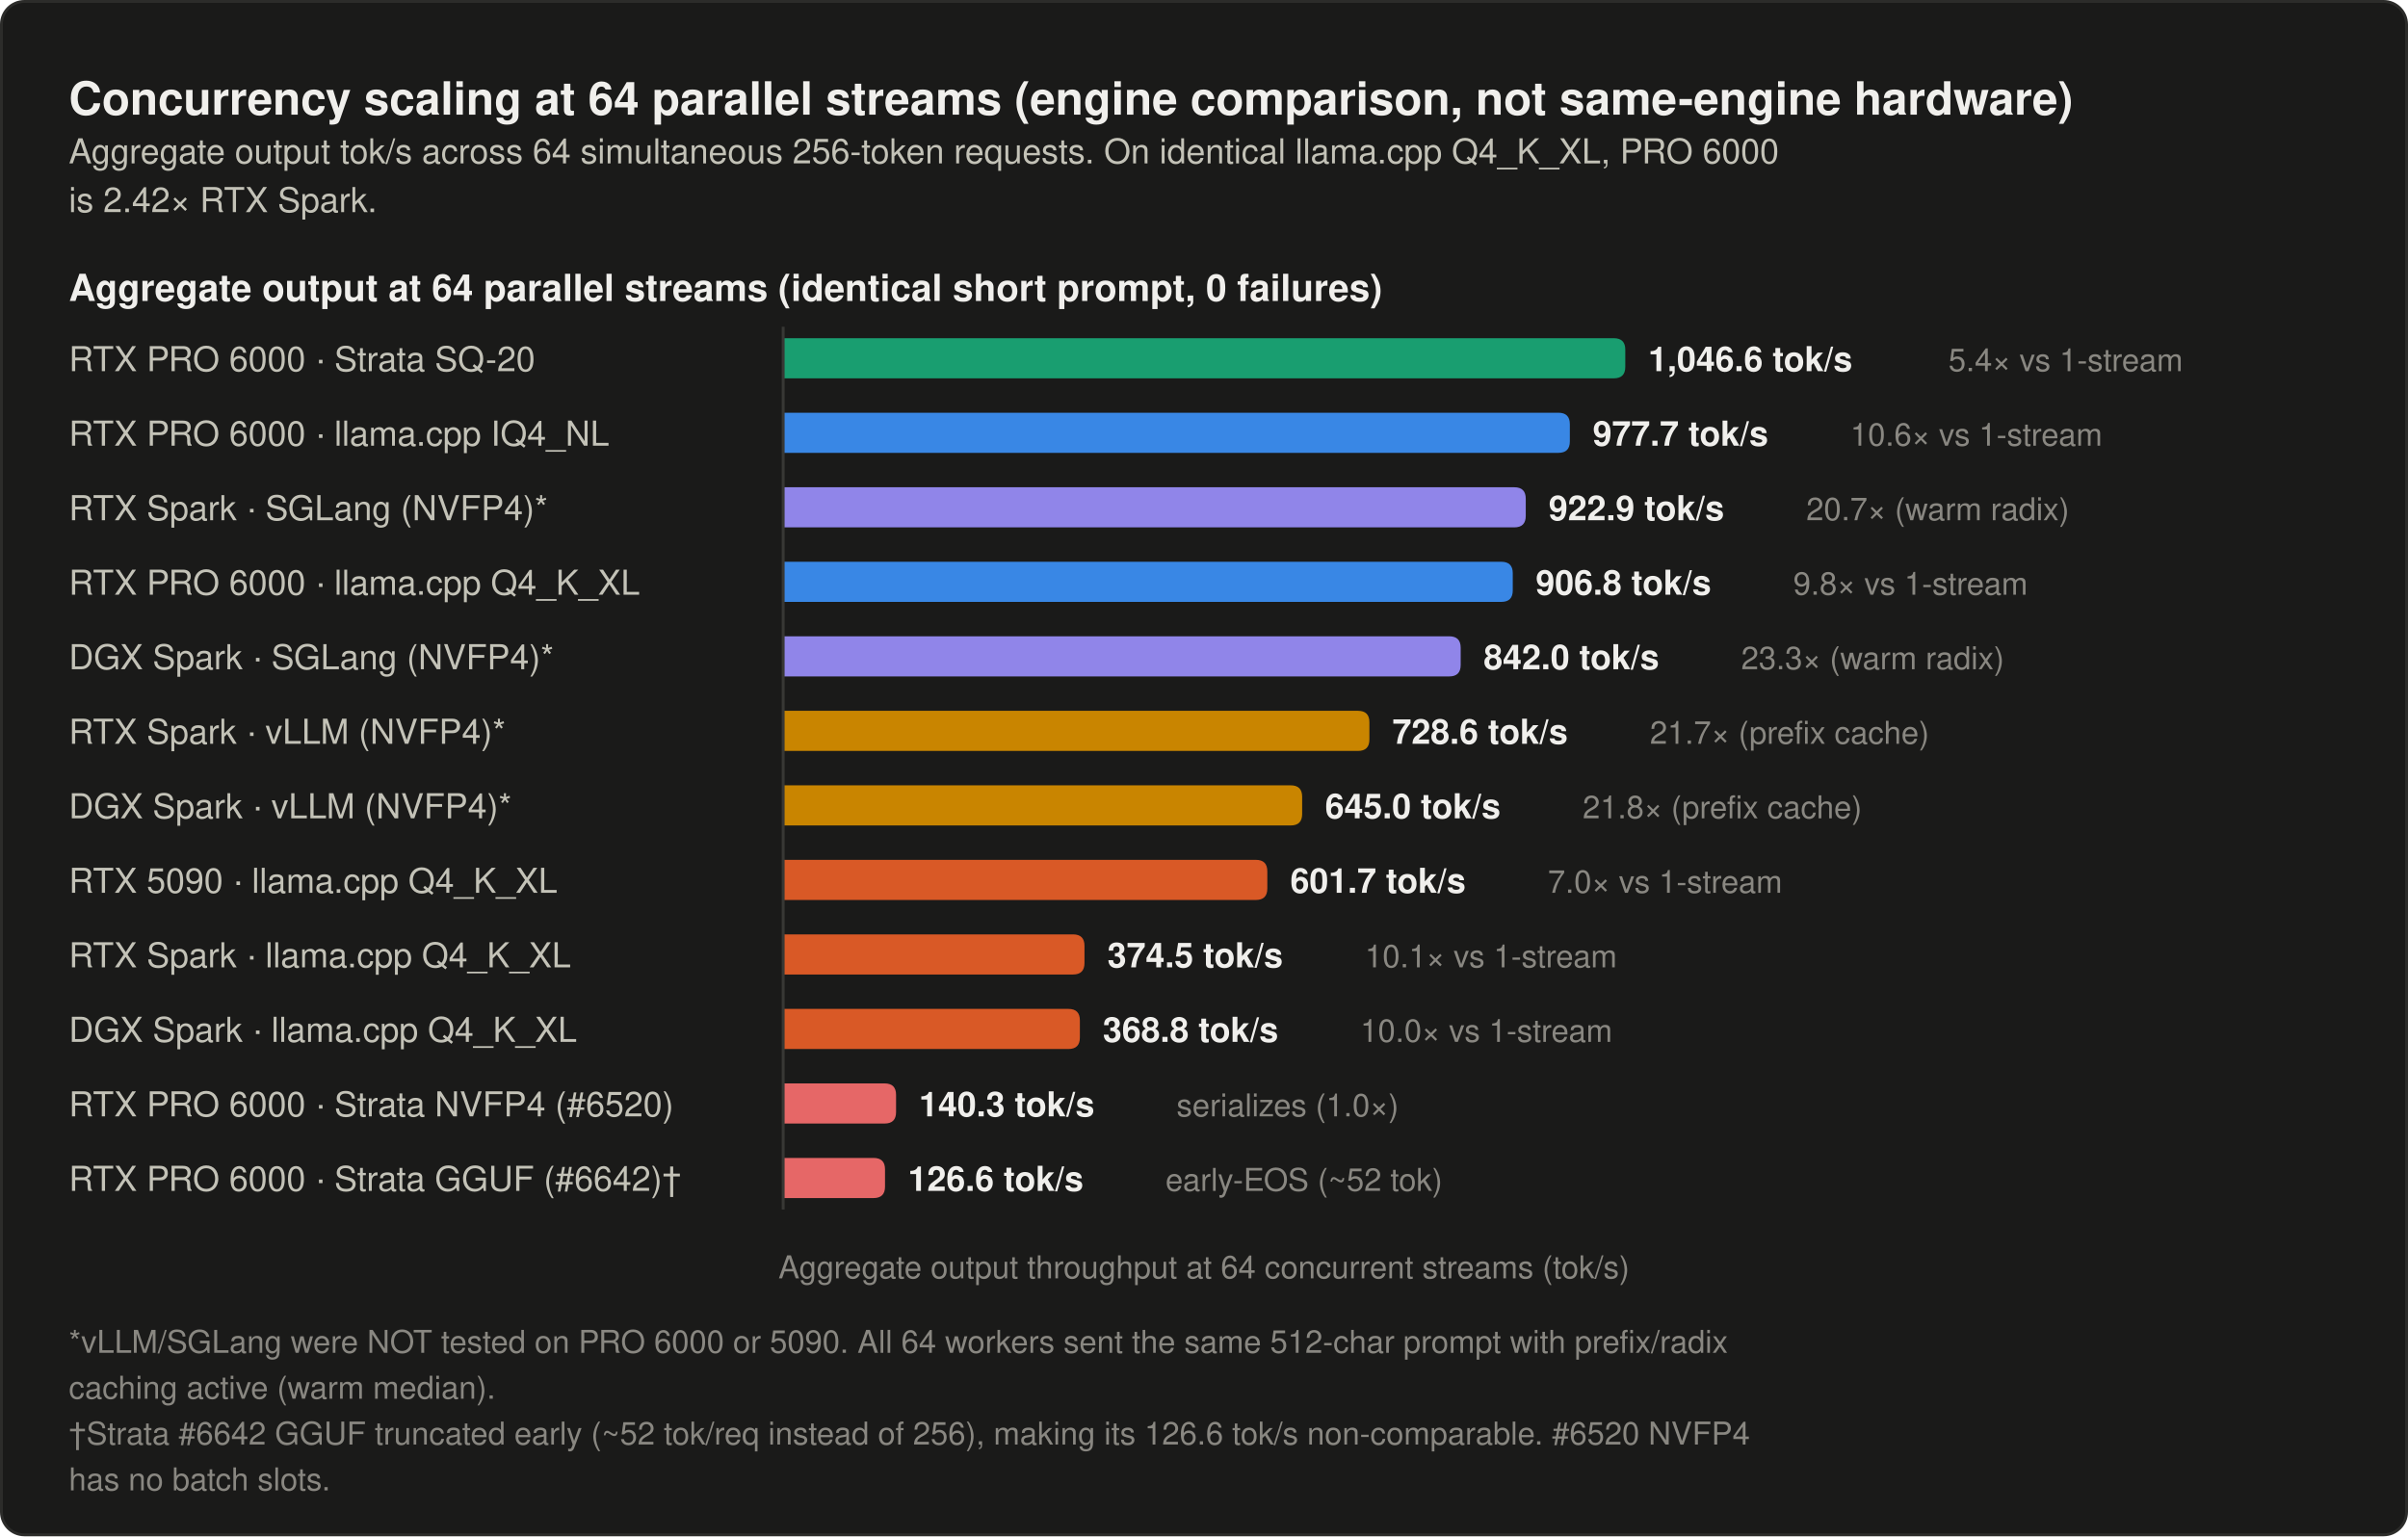
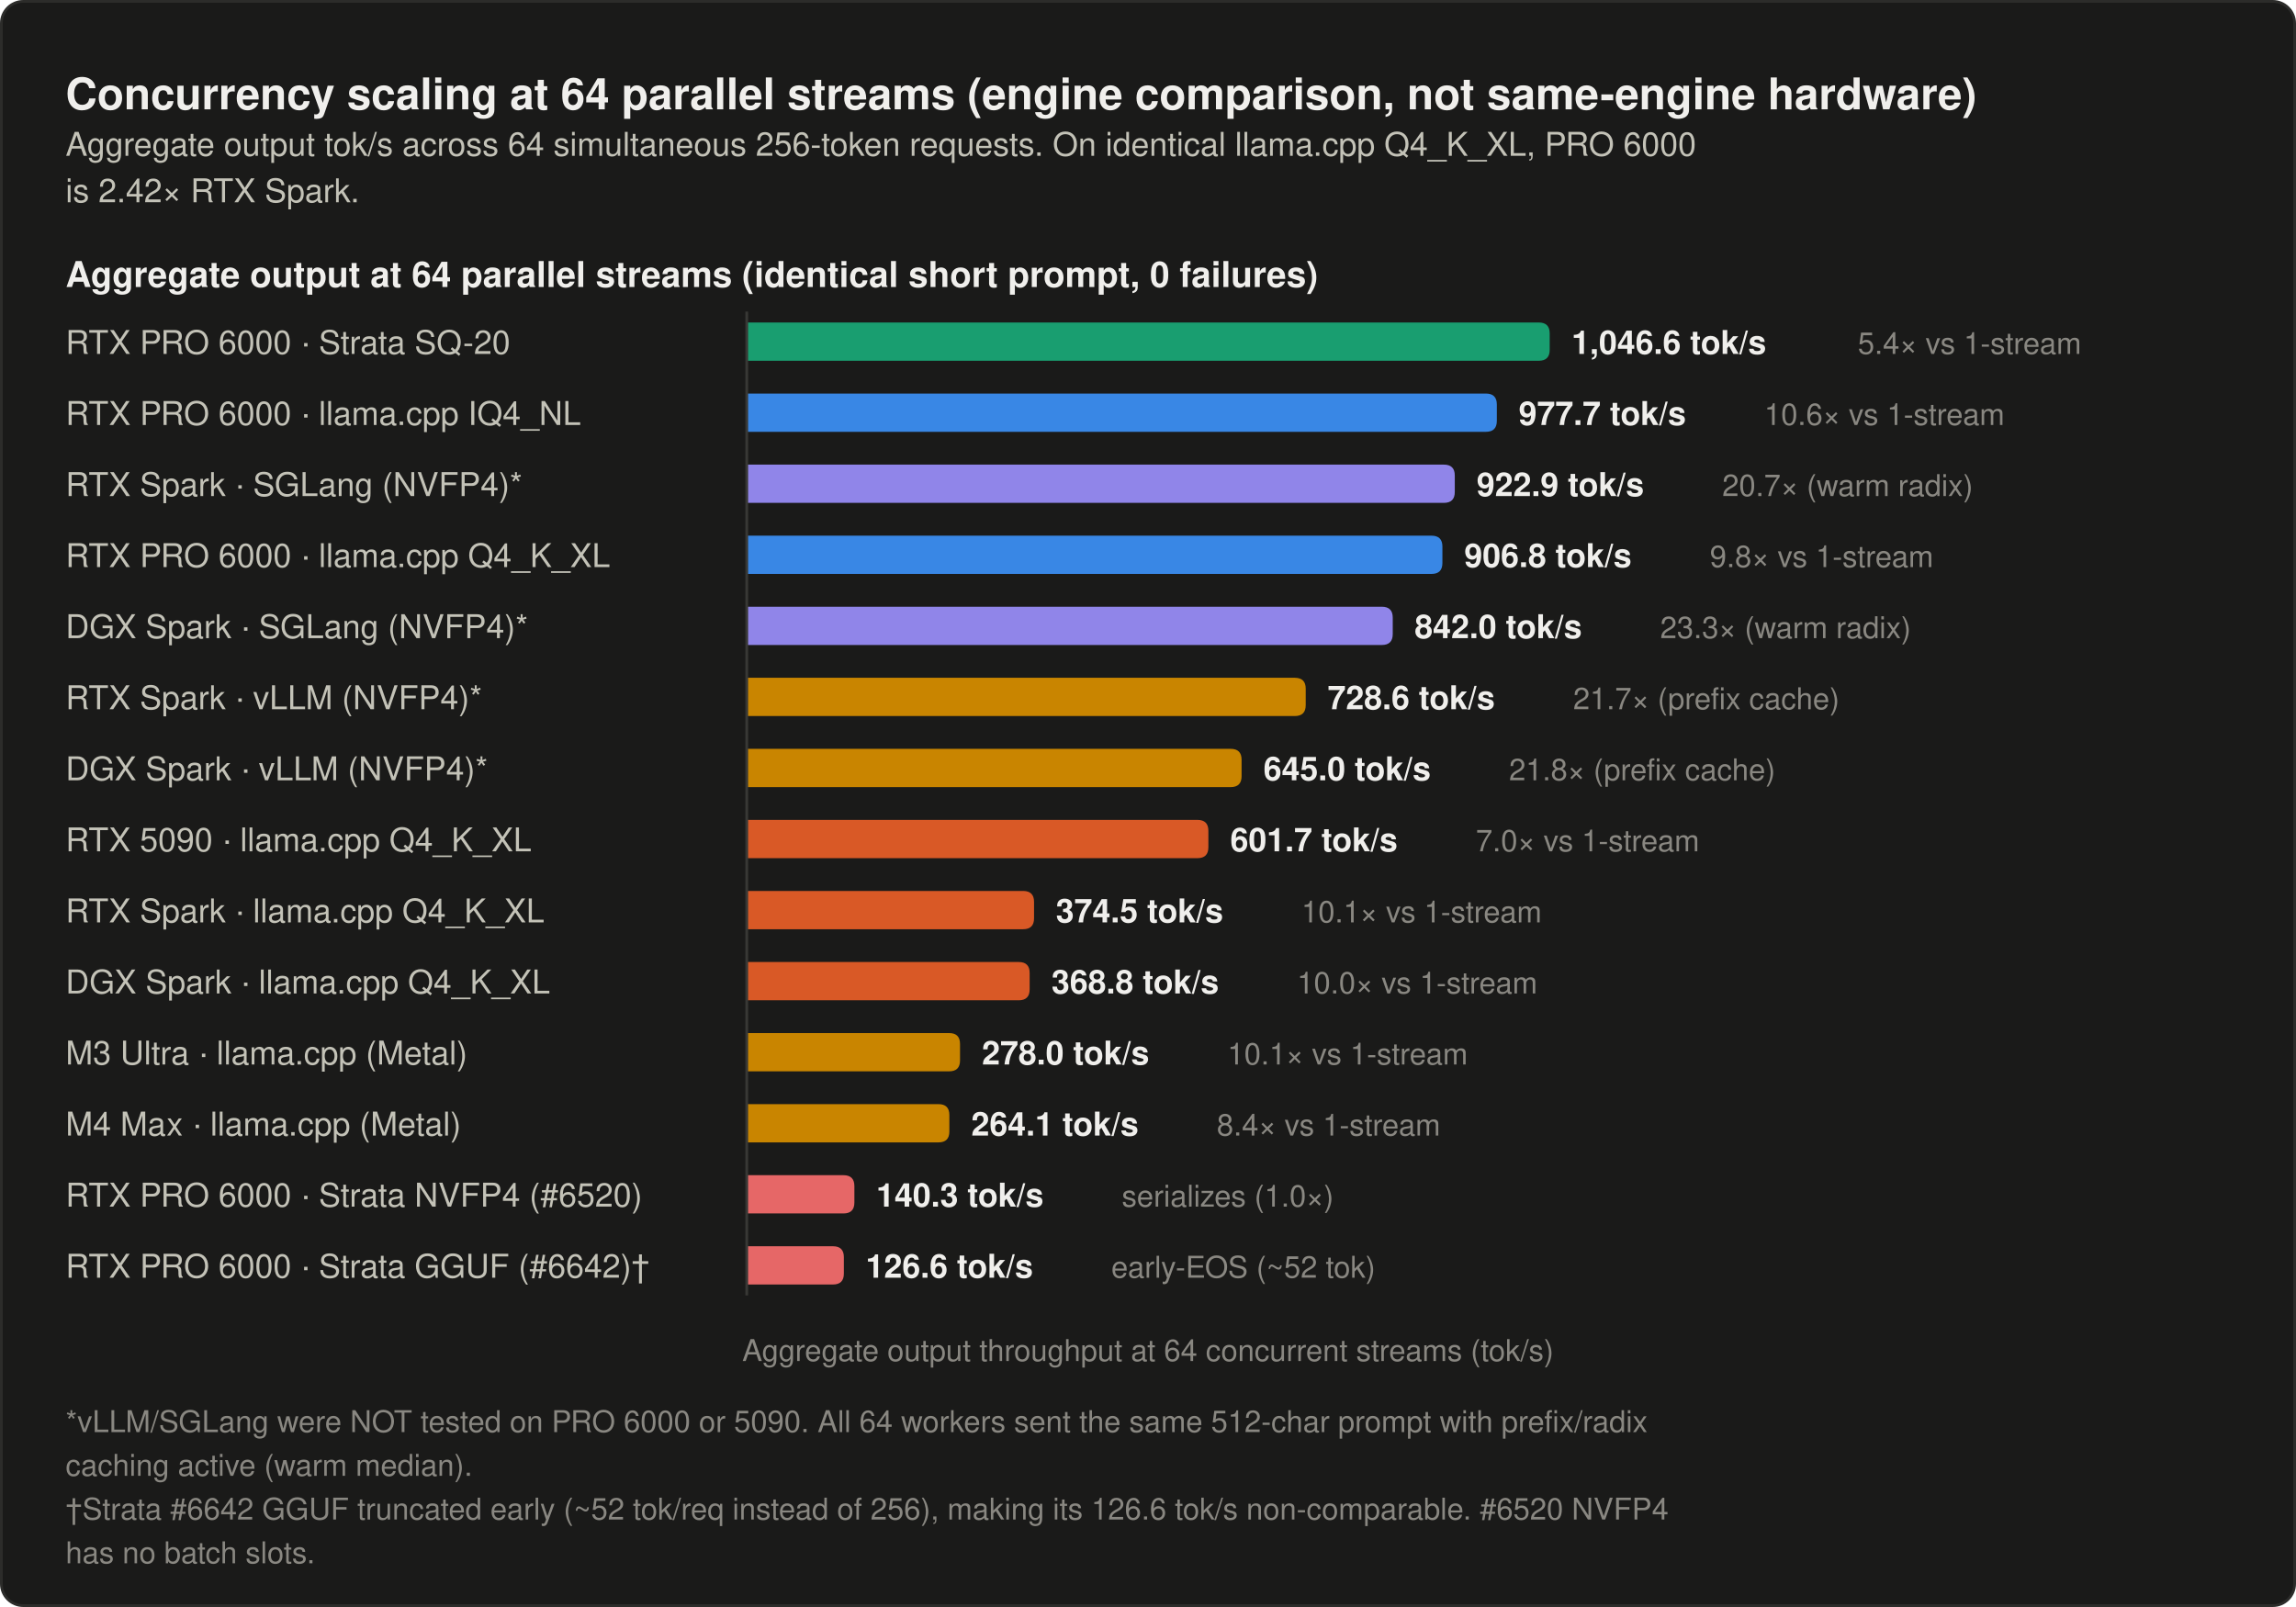
- <svg xmlns="http://www.w3.org/2000/svg" width="840" height="536" viewBox="0 0 840 536" role="img" aria-label="Concurrency scaling at 64 parallel streams (engine comparison, not same-engine hardware) Aggregate output tok/s across 64 simultaneous 256-token requests. On identical llama.cpp Q4_K_XL, PRO 6000 is 2.42× RTX Spark." font-family="system-ui, -apple-system, 'Segoe UI', Helvetica, Arial, sans-serif" data-x-scale="linear" data-y-scale="linear">
-   <rect x="0.5" y="0.5" width="839" height="535" fill="#1a1a19" rx="8" stroke="#2c2c2a" stroke-width="1" />
+ <svg xmlns="http://www.w3.org/2000/svg" width="840" height="588" viewBox="0 0 840 588" role="img" aria-label="Concurrency scaling at 64 parallel streams (engine comparison, not same-engine hardware) Aggregate output tok/s across 64 simultaneous 256-token requests. On identical llama.cpp Q4_K_XL, PRO 6000 is 2.42× RTX Spark." font-family="system-ui, -apple-system, 'Segoe UI', Helvetica, Arial, sans-serif" data-x-scale="linear" data-y-scale="linear">
+   <rect x="0.5" y="0.5" width="839" height="587" fill="#1a1a19" rx="8" stroke="#2c2c2a" stroke-width="1" />
  <text x="24" y="40" font-size="16" fill="#f0efec" font-weight="600">Concurrency scaling at 64 parallel streams (engine comparison, not same-engine hardware)</text>
  <text x="24" y="57" font-size="12" fill="#c3c2b7">Aggregate output tok/s across 64 simultaneous 256-token requests. On identical llama.cpp Q4_K_XL, PRO 6000</text>
  <text x="24" y="74" font-size="12" fill="#c3c2b7">is 2.42× RTX Spark.</text>
  <text x="24" y="105" font-size="13" fill="#f0efec" font-weight="600">Aggregate output at 64 parallel streams (identical short prompt, 0 failures)</text>
  <text x="24" y="129.5" font-size="12" fill="#c3c2b7">RTX PRO 6000 · Strata SQ-20</text>
  <path d="M273.2,118 H562.96 Q566.96,118 566.96,122 V128 Q566.96,132 562.96,132 H273.2 Z" fill="#199e70" />
  <text x="574.96" y="129.5" font-size="12" fill="#f0efec" font-weight="600">1,046.6 tok/s</text>
  <text x="679.68" y="129.5" font-size="11" fill="#898781">5.4× vs 1-stream</text>
  <text x="24" y="155.5" font-size="12" fill="#c3c2b7">RTX PRO 6000 · llama.cpp IQ4_NL</text>
  <path d="M273.2,144 H543.62 Q547.62,144 547.62,148 V154 Q547.62,158 543.62,158 H273.2 Z" fill="#3987e5" />
  <text x="555.62" y="155.5" font-size="12" fill="#f0efec" font-weight="600">977.7 tok/s</text>
  <text x="645.46" y="155.5" font-size="11" fill="#898781">10.6× vs 1-stream</text>
  <text x="24" y="181.5" font-size="12" fill="#c3c2b7">RTX Spark · SGLang (NVFP4)*</text>
  <path d="M273.2,170 H528.24 Q532.24,170 532.24,174 V180 Q532.24,184 528.24,184 H273.2 Z" fill="#9085e9" />
  <text x="540.24" y="181.5" font-size="12" fill="#f0efec" font-weight="600">922.9 tok/s</text>
  <text x="630.08" y="181.5" font-size="11" fill="#898781">20.7× (warm radix)</text>
  <text x="24" y="207.5" font-size="12" fill="#c3c2b7">RTX PRO 6000 · llama.cpp Q4_K_XL</text>
  <path d="M273.2,196 H523.71 Q527.71,196 527.71,200 V206 Q527.71,210 523.71,210 H273.2 Z" fill="#3987e5" />
  <text x="535.71" y="207.5" font-size="12" fill="#f0efec" font-weight="600">906.8 tok/s</text>
  <text x="625.55" y="207.5" font-size="11" fill="#898781">9.8× vs 1-stream</text>
  <text x="24" y="233.5" font-size="12" fill="#c3c2b7">DGX Spark · SGLang (NVFP4)*</text>
  <path d="M273.2,222 H505.54 Q509.54,222 509.54,226 V232 Q509.54,236 505.54,236 H273.2 Z" fill="#9085e9" />
  <text x="517.54" y="233.5" font-size="12" fill="#f0efec" font-weight="600">842.0 tok/s</text>
  <text x="607.38" y="233.5" font-size="11" fill="#898781">23.3× (warm radix)</text>
  <text x="24" y="259.5" font-size="12" fill="#c3c2b7">RTX Spark · vLLM (NVFP4)*</text>
  <path d="M273.2,248 H473.7 Q477.7,248 477.7,252 V258 Q477.7,262 473.7,262 H273.2 Z" fill="#c98500" />
  <text x="485.7" y="259.5" font-size="12" fill="#f0efec" font-weight="600">728.6 tok/s</text>
  <text x="575.54" y="259.5" font-size="11" fill="#898781">21.7× (prefix cache)</text>
  <text x="24" y="285.5" font-size="12" fill="#c3c2b7">DGX Spark · vLLM (NVFP4)*</text>
  <path d="M273.2,274 H450.24 Q454.24,274 454.24,278 V284 Q454.24,288 450.24,288 H273.2 Z" fill="#c98500" />
  <text x="462.24" y="285.5" font-size="12" fill="#f0efec" font-weight="600">645.0 tok/s</text>
  <text x="552.08" y="285.5" font-size="11" fill="#898781">21.8× (prefix cache)</text>
  <text x="24" y="311.5" font-size="12" fill="#c3c2b7">RTX 5090 · llama.cpp Q4_K_XL</text>
  <path d="M273.2,300 H438.09 Q442.09,300 442.09,304 V310 Q442.09,314 438.09,314 H273.2 Z" fill="#d95926" />
  <text x="450.09" y="311.5" font-size="12" fill="#f0efec" font-weight="600">601.7 tok/s</text>
  <text x="539.93" y="311.5" font-size="11" fill="#898781">7.0× vs 1-stream</text>
  <text x="24" y="337.5" font-size="12" fill="#c3c2b7">RTX Spark · llama.cpp Q4_K_XL</text>
  <path d="M273.2,326 H374.31 Q378.31,326 378.31,330 V336 Q378.31,340 374.31,340 H273.2 Z" fill="#d95926" />
  <text x="386.31" y="337.5" font-size="12" fill="#f0efec" font-weight="600">374.5 tok/s</text>
  <text x="476.15" y="337.5" font-size="11" fill="#898781">10.1× vs 1-stream</text>
  <text x="24" y="363.5" font-size="12" fill="#c3c2b7">DGX Spark · llama.cpp Q4_K_XL</text>
  <path d="M273.2,352 H372.7 Q376.7,352 376.7,356 V362 Q376.7,366 372.7,366 H273.2 Z" fill="#d95926" />
  <text x="384.7" y="363.5" font-size="12" fill="#f0efec" font-weight="600">368.8 tok/s</text>
  <text x="474.54" y="363.5" font-size="11" fill="#898781">10.0× vs 1-stream</text>
-   <text x="24" y="389.5" font-size="12" fill="#c3c2b7">RTX PRO 6000 · Strata NVFP4 (#6520)</text>
-   <path d="M273.2,378 H308.58 Q312.58,378 312.58,382 V388 Q312.58,392 308.58,392 H273.2 Z" fill="#e66767" />
-   <text x="320.58" y="389.5" font-size="12" fill="#f0efec" font-weight="600">140.3 tok/s</text>
-   <text x="410.42" y="389.5" font-size="11" fill="#898781">serializes (1.0×)</text>
-   <text x="24" y="415.5" font-size="12" fill="#c3c2b7">RTX PRO 6000 · Strata GGUF (#6642)†</text>
-   <path d="M273.2,404 H304.73 Q308.73,404 308.73,408 V414 Q308.73,418 304.73,418 H273.2 Z" fill="#e66767" />
-   <text x="316.73" y="415.5" font-size="12" fill="#f0efec" font-weight="600">126.6 tok/s</text>
-   <text x="406.57" y="415.5" font-size="11" fill="#898781">early-EOS (~52 tok)</text>
-   <line x1="273.2" y1="114" x2="273.2" y2="422" stroke="#383835" stroke-width="1" />
-   <text x="420" y="446" font-size="11" fill="#898781" text-anchor="middle">Aggregate output throughput at 64 concurrent streams (tok/s)</text>
-   <text x="24" y="472" font-size="11" fill="#898781">*vLLM/SGLang were NOT tested on PRO 6000 or 5090. All 64 workers sent the same 512-char prompt with prefix/radix</text>
-   <text x="24" y="488" font-size="11" fill="#898781">caching active (warm median).</text>
-   <text x="24" y="504" font-size="11" fill="#898781">†Strata #6642 GGUF truncated early (~52 tok/req instead of 256), making its 126.6 tok/s non-comparable. #6520 NVFP4</text>
-   <text x="24" y="520" font-size="11" fill="#898781">has no batch slots.</text>
+   <text x="24" y="389.5" font-size="12" fill="#c3c2b7">M3 Ultra · llama.cpp (Metal)</text>
+   <path d="M273.2,378 H347.23 Q351.23,378 351.23,382 V388 Q351.23,392 347.23,392 H273.2 Z" fill="#c98500" />
+   <text x="359.23" y="389.5" font-size="12" fill="#f0efec" font-weight="600">278.0 tok/s</text>
+   <text x="449.07" y="389.5" font-size="11" fill="#898781">10.1× vs 1-stream</text>
+   <text x="24" y="415.5" font-size="12" fill="#c3c2b7">M4 Max · llama.cpp (Metal)</text>
+   <path d="M273.2,404 H343.33 Q347.33,404 347.33,408 V414 Q347.33,418 343.33,418 H273.2 Z" fill="#c98500" />
+   <text x="355.33" y="415.5" font-size="12" fill="#f0efec" font-weight="600">264.1 tok/s</text>
+   <text x="445.17" y="415.5" font-size="11" fill="#898781">8.4× vs 1-stream</text>
+   <text x="24" y="441.5" font-size="12" fill="#c3c2b7">RTX PRO 6000 · Strata NVFP4 (#6520)</text>
+   <path d="M273.2,430 H308.58 Q312.58,430 312.58,434 V440 Q312.58,444 308.58,444 H273.2 Z" fill="#e66767" />
+   <text x="320.58" y="441.5" font-size="12" fill="#f0efec" font-weight="600">140.3 tok/s</text>
+   <text x="410.42" y="441.5" font-size="11" fill="#898781">serializes (1.0×)</text>
+   <text x="24" y="467.5" font-size="12" fill="#c3c2b7">RTX PRO 6000 · Strata GGUF (#6642)†</text>
+   <path d="M273.2,456 H304.73 Q308.73,456 308.73,460 V466 Q308.73,470 304.73,470 H273.2 Z" fill="#e66767" />
+   <text x="316.73" y="467.5" font-size="12" fill="#f0efec" font-weight="600">126.6 tok/s</text>
+   <text x="406.57" y="467.5" font-size="11" fill="#898781">early-EOS (~52 tok)</text>
+   <line x1="273.2" y1="114" x2="273.2" y2="474" stroke="#383835" stroke-width="1" />
+   <text x="420" y="498" font-size="11" fill="#898781" text-anchor="middle">Aggregate output throughput at 64 concurrent streams (tok/s)</text>
+   <text x="24" y="524" font-size="11" fill="#898781">*vLLM/SGLang were NOT tested on PRO 6000 or 5090. All 64 workers sent the same 512-char prompt with prefix/radix</text>
+   <text x="24" y="540" font-size="11" fill="#898781">caching active (warm median).</text>
+   <text x="24" y="556" font-size="11" fill="#898781">†Strata #6642 GGUF truncated early (~52 tok/req instead of 256), making its 126.6 tok/s non-comparable. #6520 NVFP4</text>
+   <text x="24" y="572" font-size="11" fill="#898781">has no batch slots.</text>
</svg>
